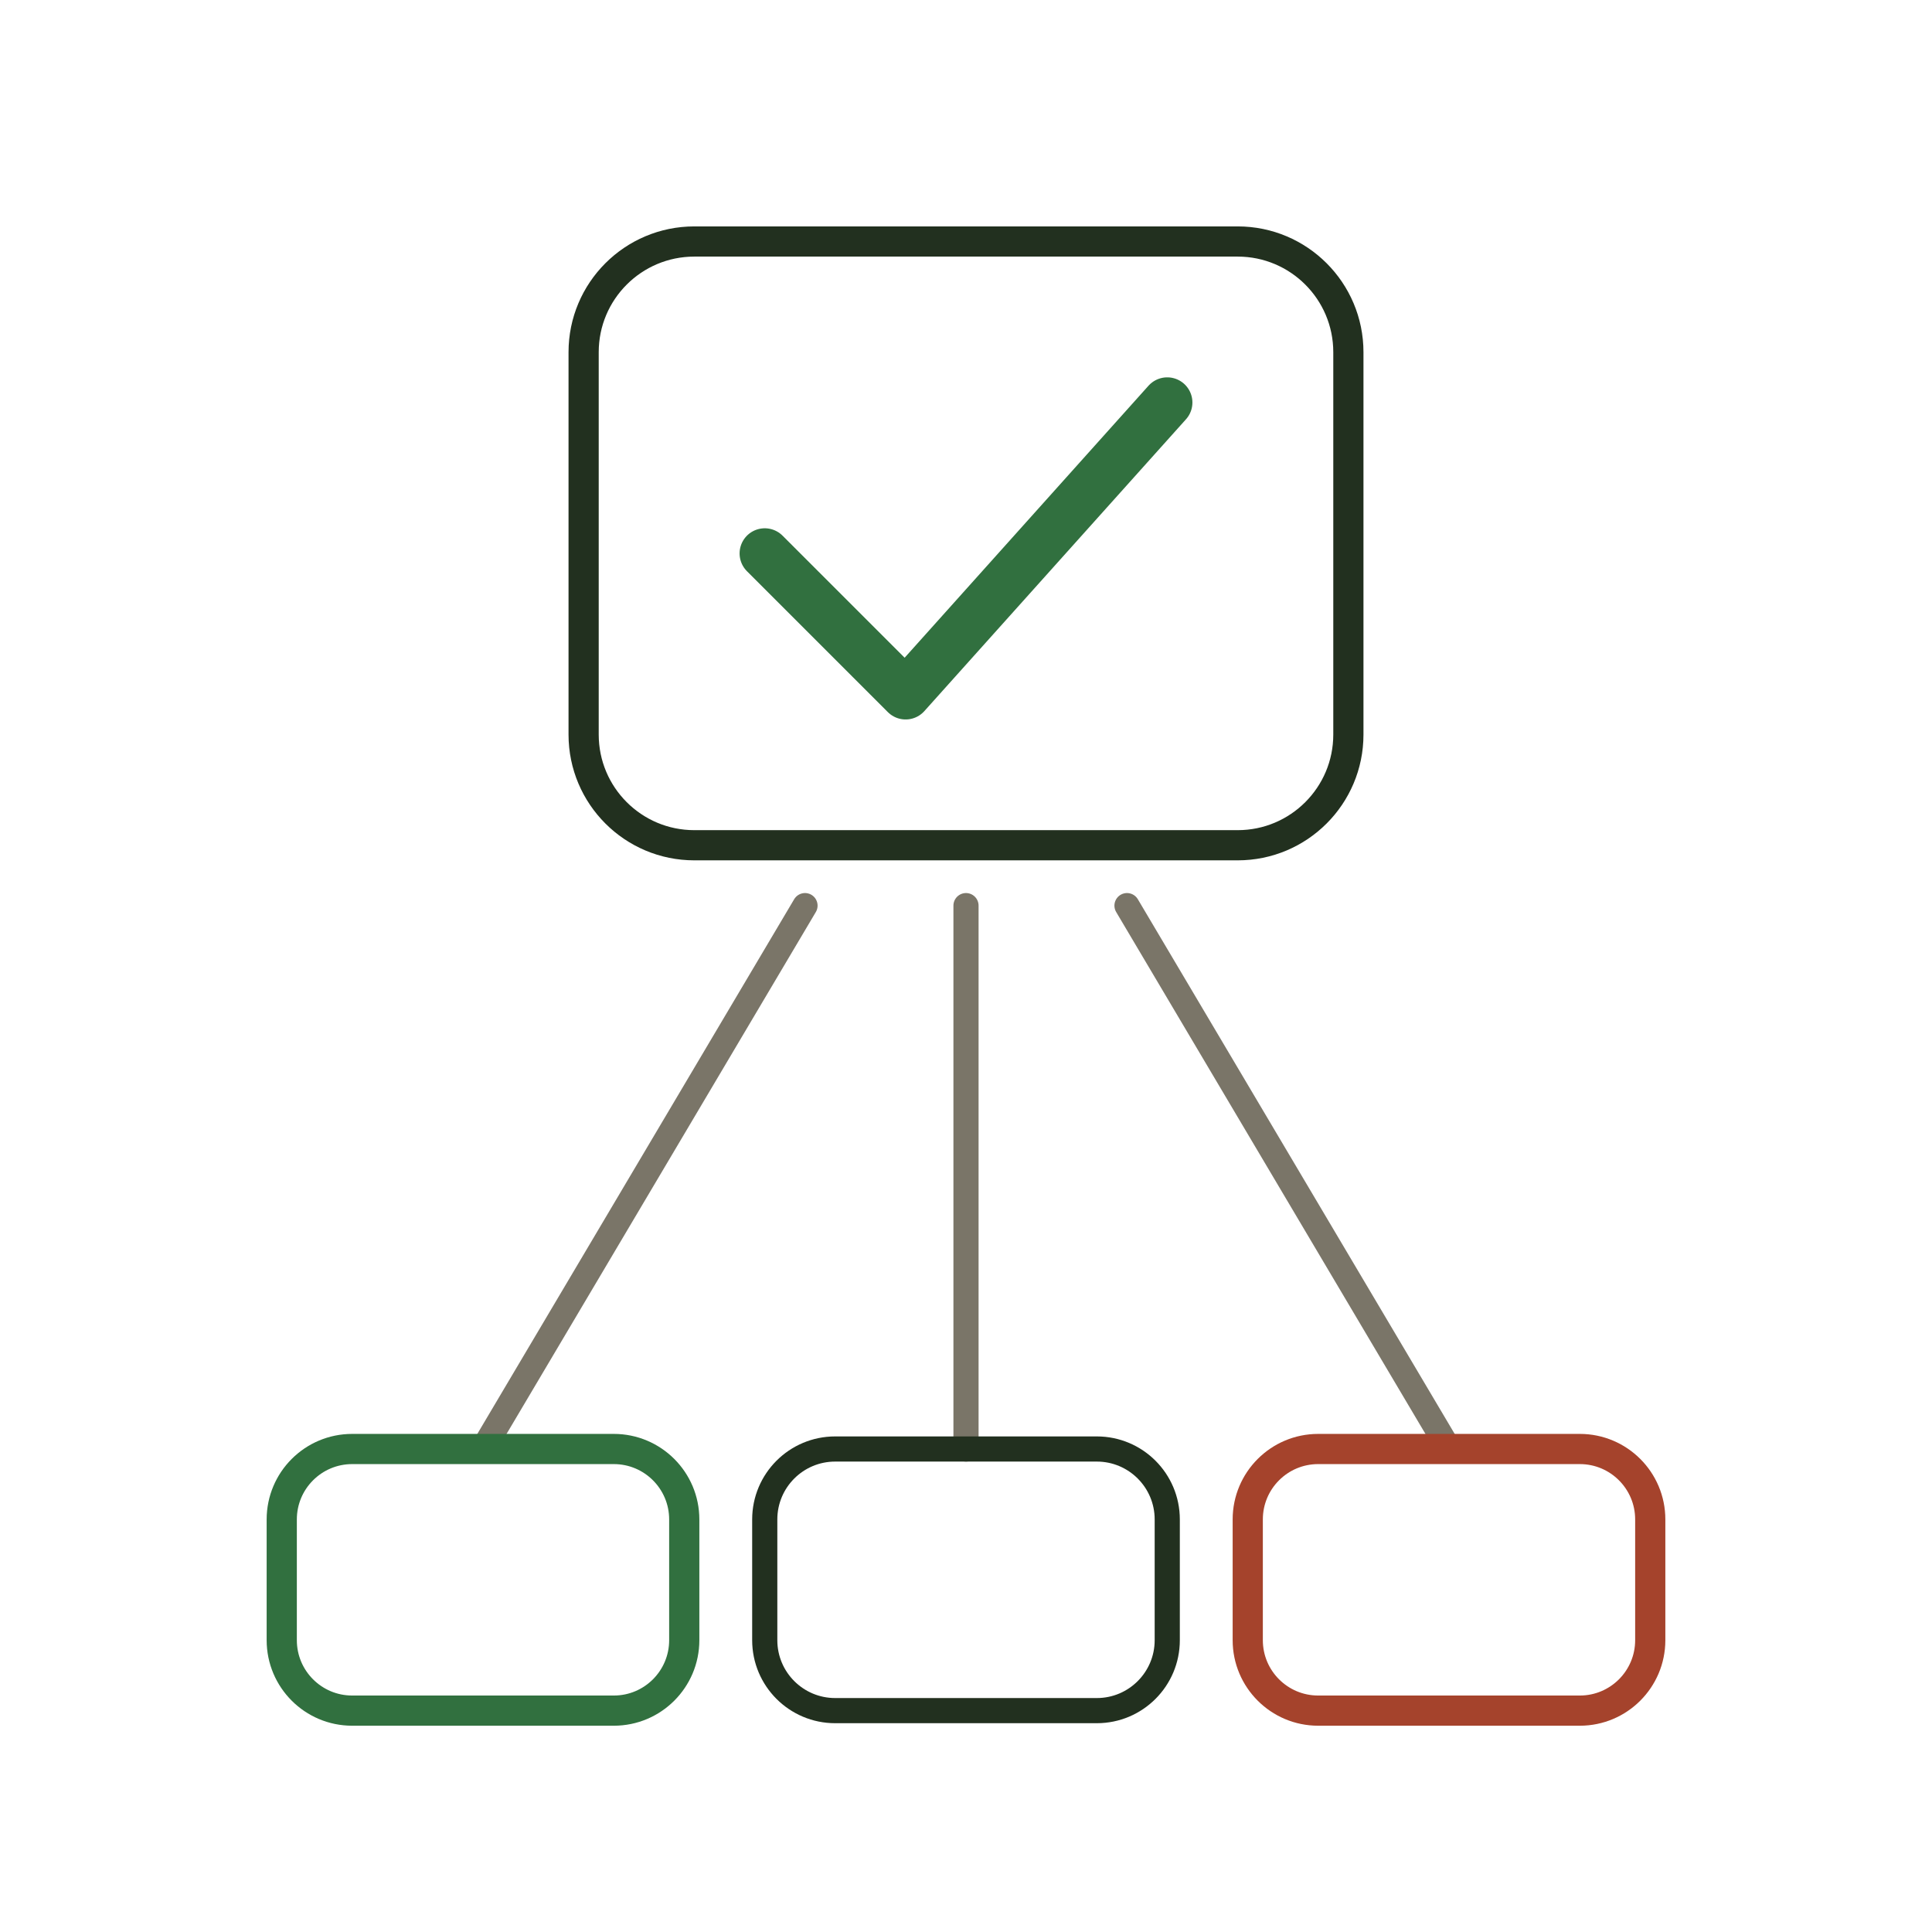
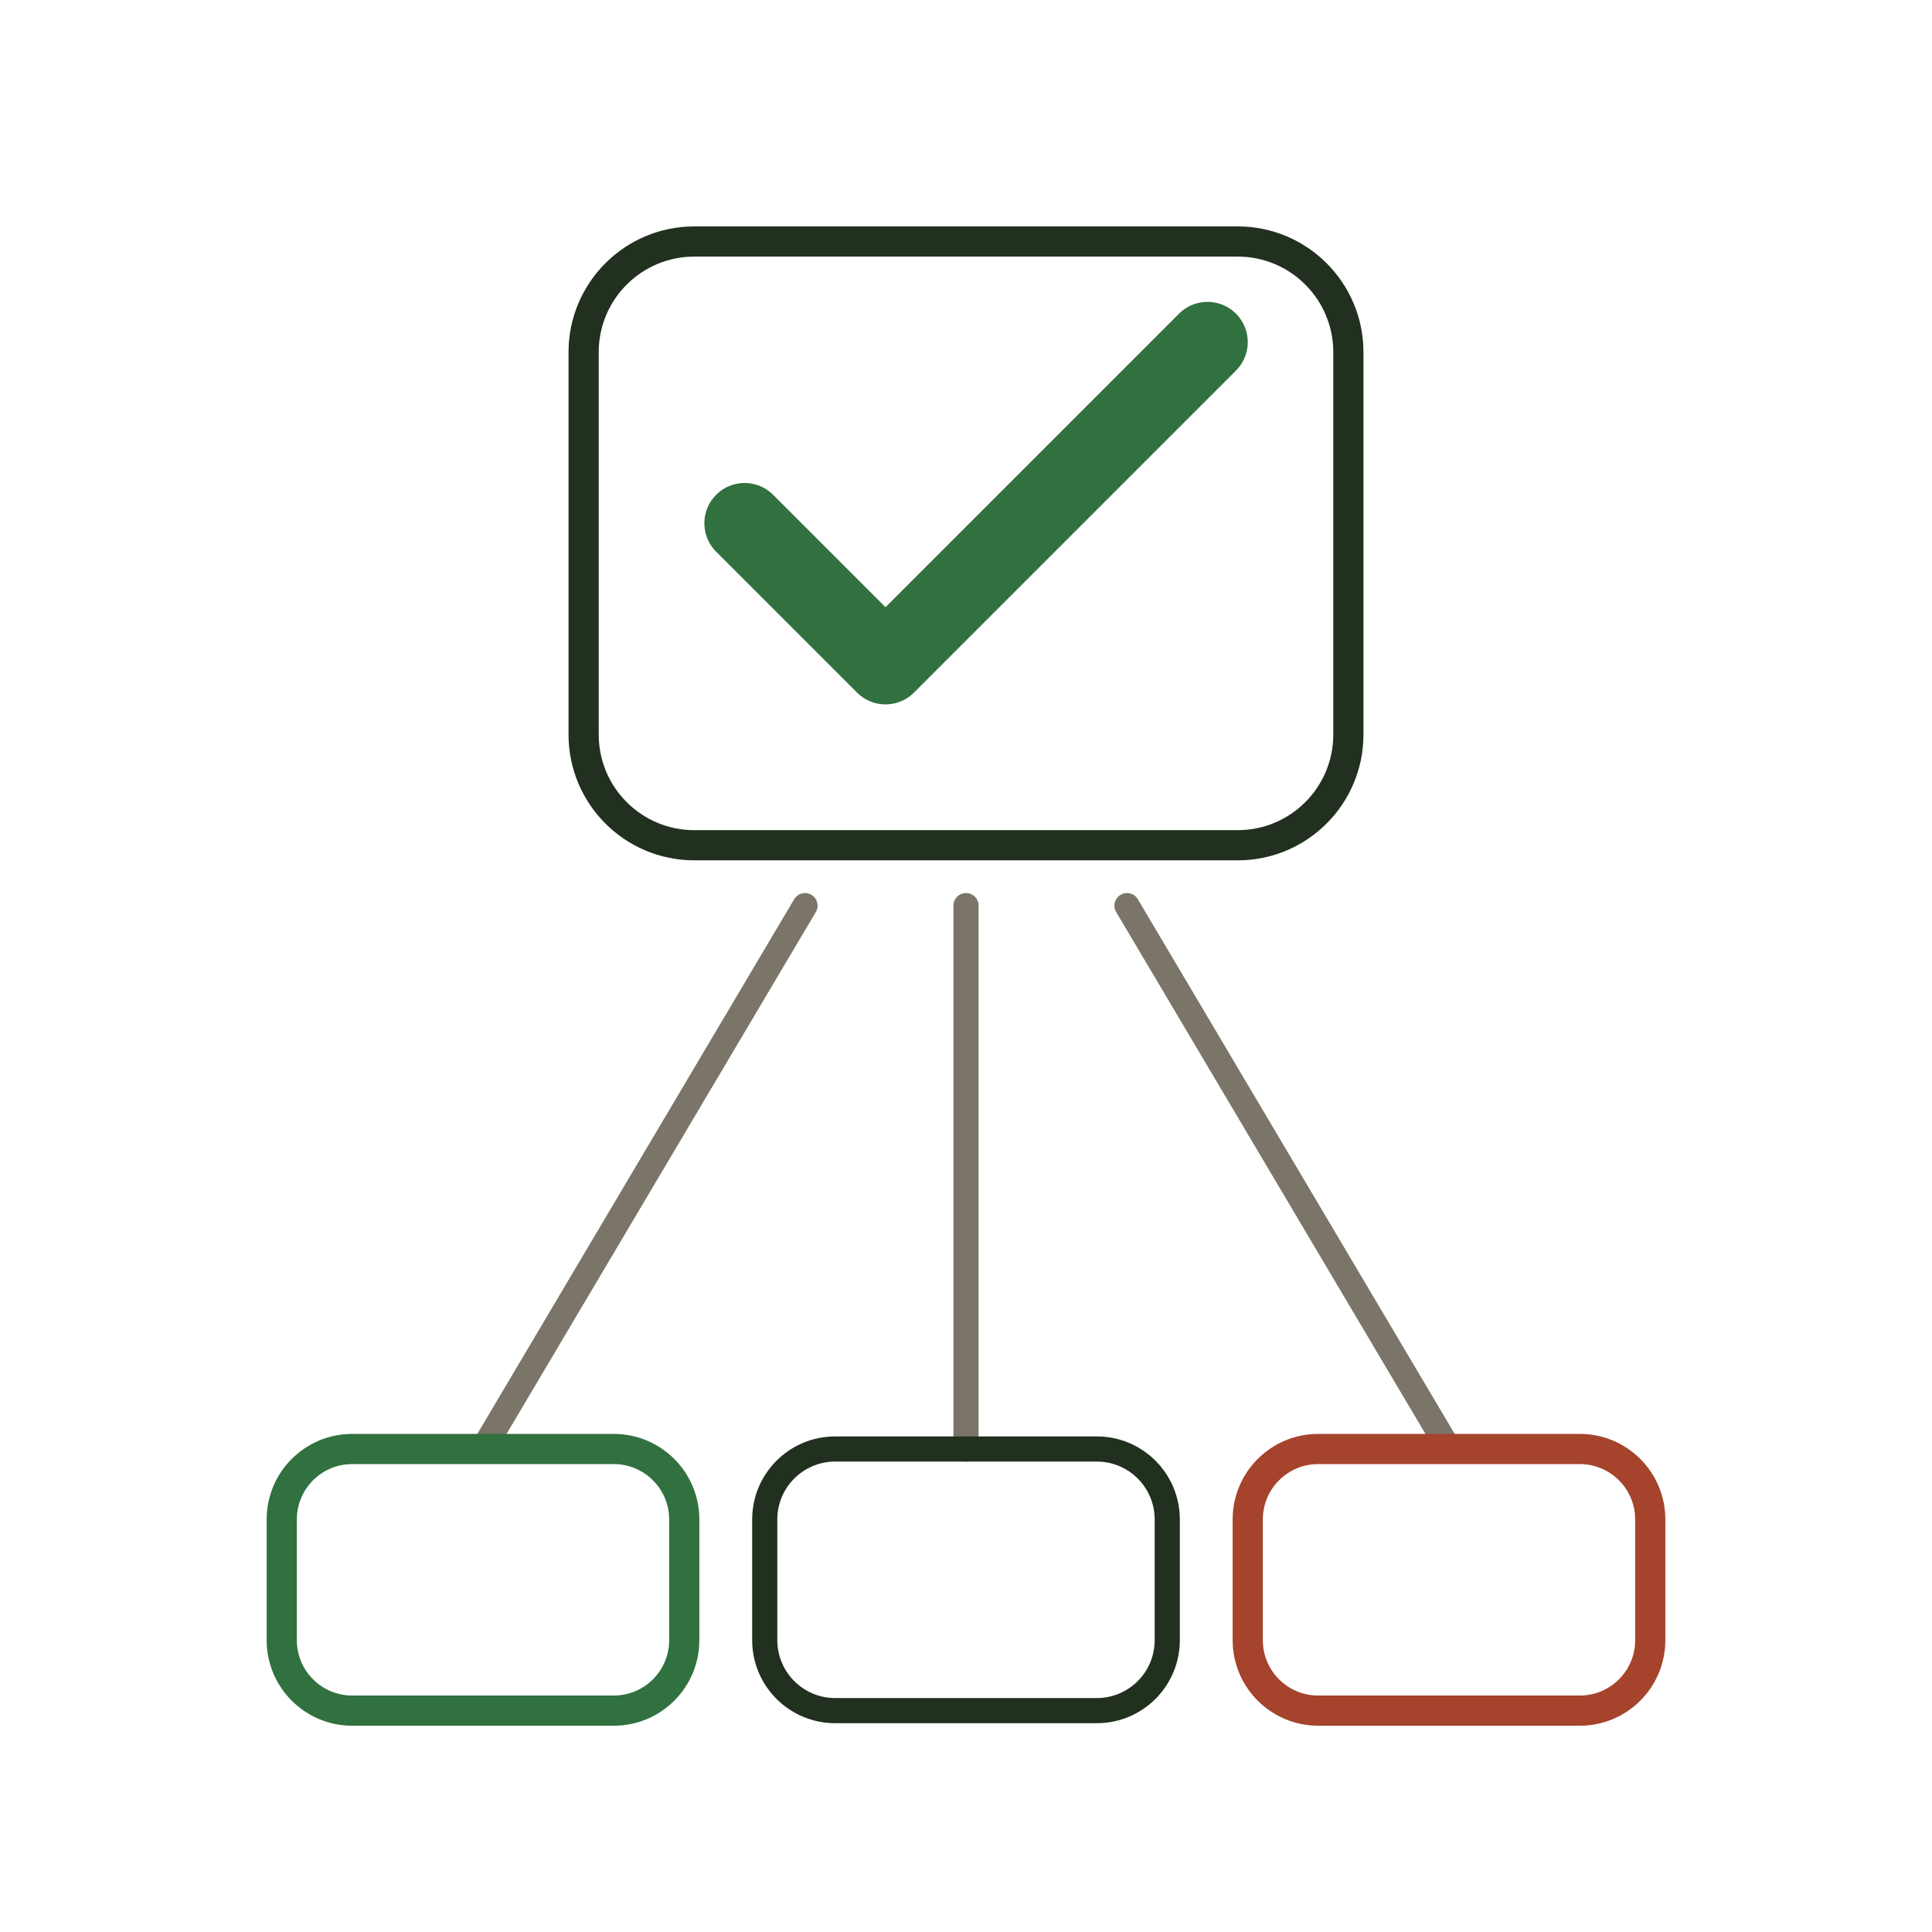
<svg xmlns="http://www.w3.org/2000/svg" viewBox="0 0 96 96" fill="none" stroke-linecap="round" stroke-linejoin="round">
  <g stroke="#7a7568" stroke-width="1.25">
    <path d="M24 72 L40 45" />
    <path d="M48 72 L48 45" />
    <path d="M72 72 L56 45" />
  </g>
  <rect x="29" y="12" width="38" height="30" rx="5.5" stroke="#22301f" stroke-width="1.5" />
-   <path d="M38 27.5 L45 34.5 L58 20" stroke="#31703f" stroke-width="2.5" />
+   <path d="M37 26 L44 33 L60 17" stroke="#31703f" stroke-width="4" />
  <rect x="14" y="72" width="20" height="13" rx="3.5" stroke="#31703f" stroke-width="1.5" />
  <rect x="38" y="72" width="20" height="13" rx="3.5" stroke="#22301f" stroke-width="1.25" />
  <rect x="62" y="72" width="20" height="13" rx="3.5" stroke="#a5432c" stroke-width="1.5" />
</svg>
